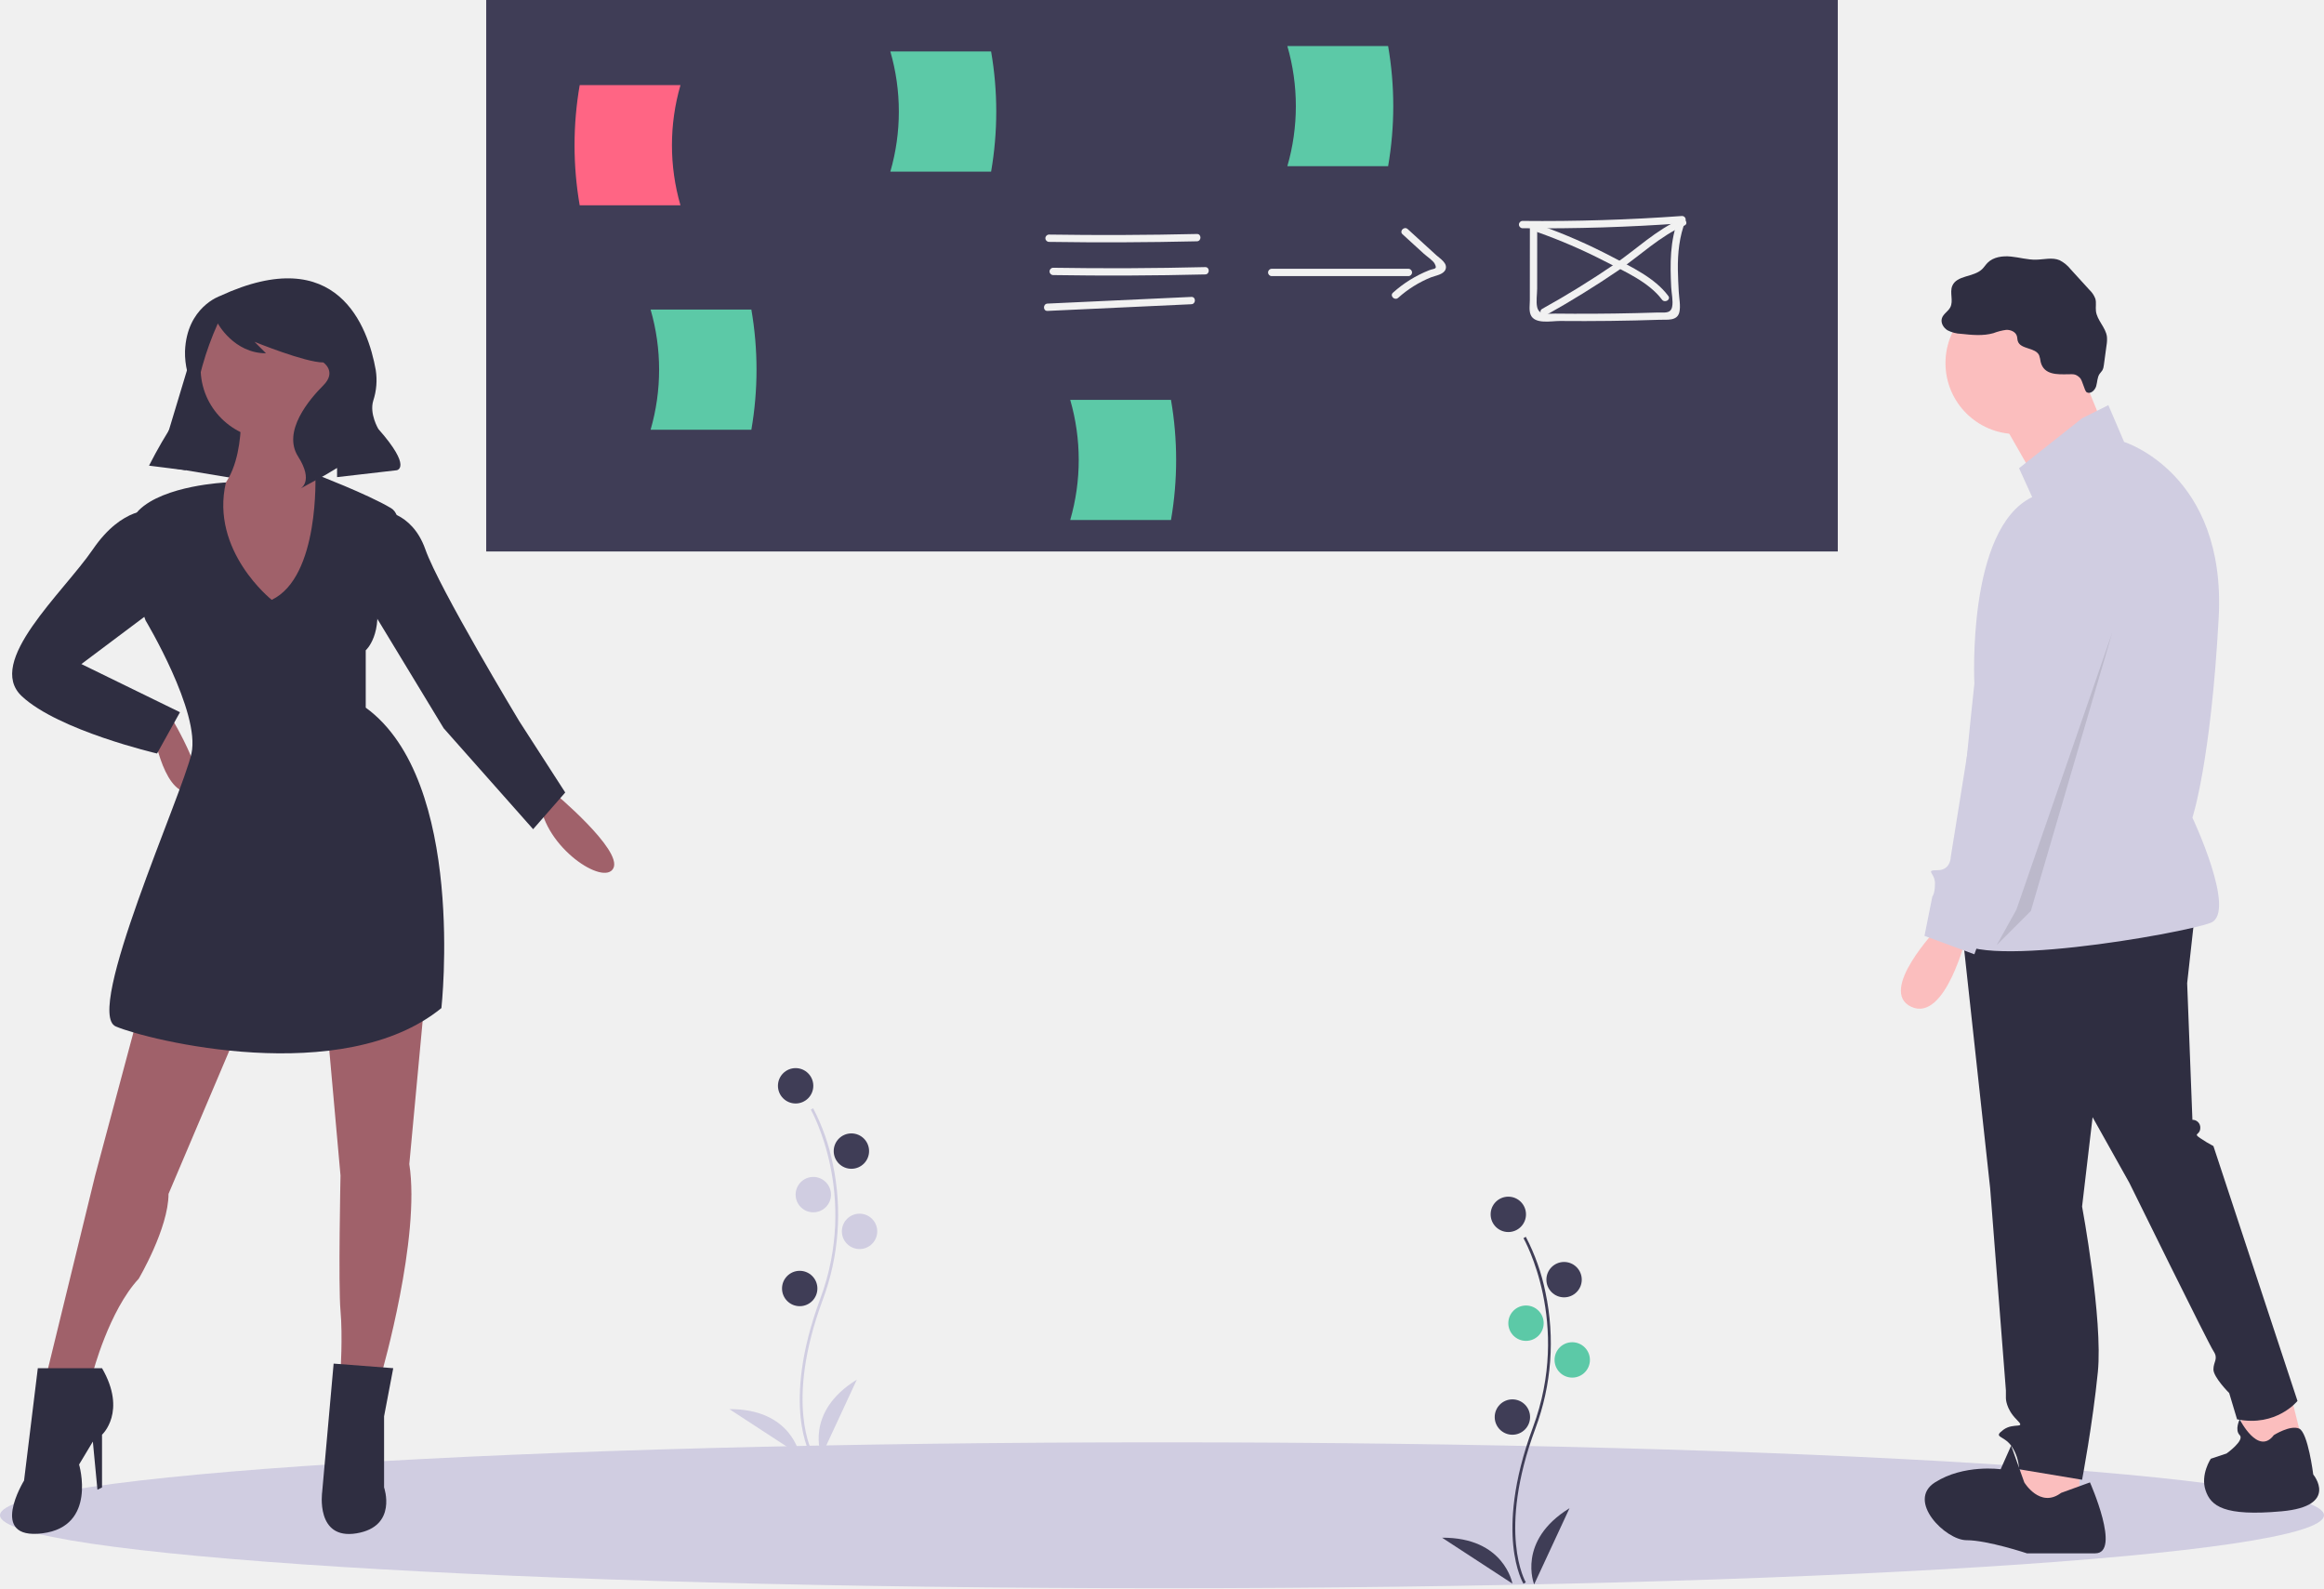
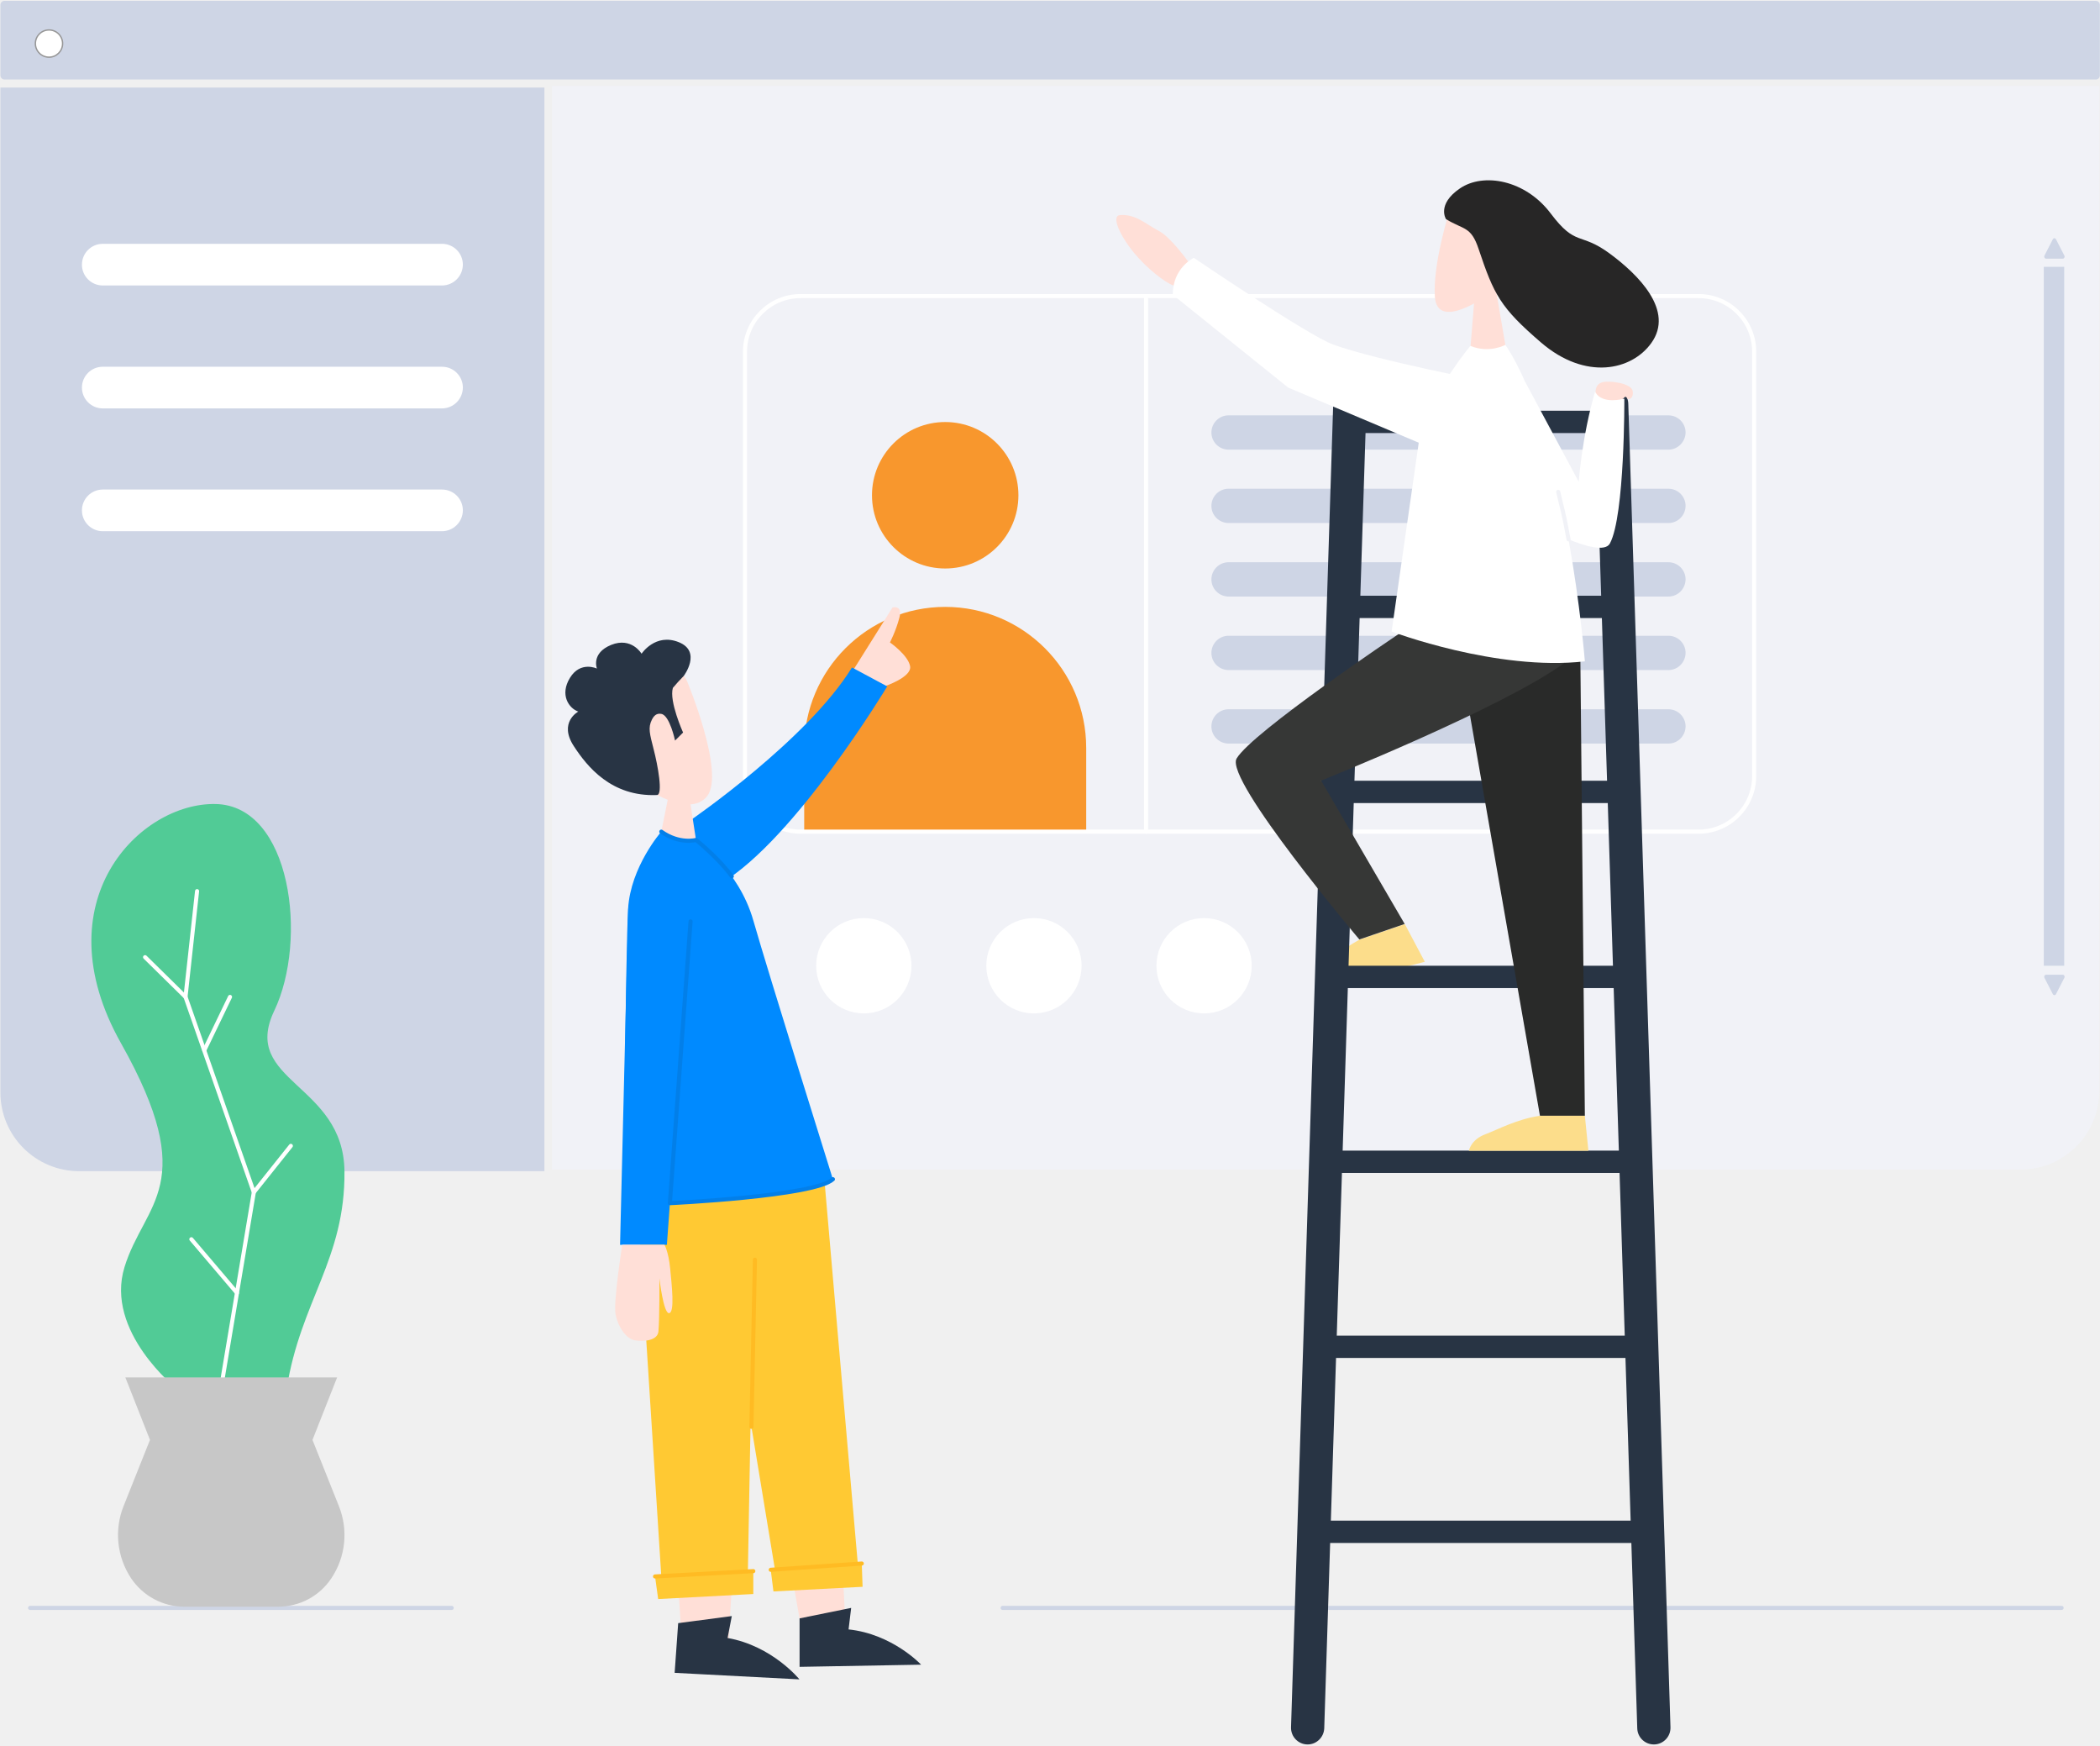
- <svg xmlns="http://www.w3.org/2000/svg" id="bcc9b610-7a91-4b40-ac6c-fb3fc22936db" data-name="Layer 1" width="894.134" height="610.926" viewBox="0 0 894.134 610.926">
-   <ellipse cx="447.067" cy="582.865" rx="447.067" ry="28.061" fill="#d0cde1" />
-   <rect x="187.067" width="520" height="212.13" fill="#3f3d56" />
-   <path d="M414.735,223.508H375.966a135.595,135.595,0,0,1,0-46.224h38.769A83.173,83.173,0,0,0,414.735,223.508Z" transform="translate(-152.9331 -144.5368)" fill="#ff6584" />
-   <path d="M495.481,210.56h38.769a135.595,135.595,0,0,0,0-46.224H495.481A83.173,83.173,0,0,1,495.481,210.56Z" transform="translate(-152.9331 -144.5368)" fill="#5cc9a7" />
-   <path d="M738.684,232.329q30.729.323,61.395-1.898l-1.358-1.782c-3.346,8.48-3.254,17.417-2.811,26.387.111,2.247.816,5.278.36,7.504-.574,2.799-3.086,2.13-5.586,2.211q-8.257.267-16.518.384-7.802.11-15.605.087-3.672-.012-7.343-.052c-2.874-.032-6.142.803-6.884-2.527-.475-2.133.003-4.938.005-7.131l.005-8.022.011-16.045a1.409,1.409,0,0,0-2.816,0l-.013,19.61-.006,8.914c-.001,1.771-.369,3.91.292,5.59,1.521,3.866,8.092,2.416,11.242,2.445q9.638.089,19.276-.029,9.638-.117,19.271-.438c2.767-.092,6.595.537,7.435-2.875.588-2.392-.098-5.512-.223-7.953-.143-2.786-.297-5.573-.335-8.362-.087-6.515.551-12.853,2.957-18.949a1.414,1.414,0,0,0-1.358-1.782q-30.651,2.22-61.395,1.898a1.409,1.409,0,0,0,0,2.816Z" transform="translate(-152.9331 -144.5368)" fill="#f1f1f1" />
-   <path d="M744.523,233.859a206.615,206.615,0,0,1,25.59,11.051c7.421,3.835,17.136,8.025,22.244,14.879,1.07,1.437,3.516.034,2.431-1.421-5.215-7-14.194-11.118-21.736-15.097a211.575,211.575,0,0,0-27.781-12.127c-1.71-.609-2.446,2.111-.749,2.715Z" transform="translate(-152.9331 -144.5368)" fill="#f1f1f1" />
-   <path d="M799.601,228.844c-9.305,3.979-17.189,11.646-25.504,17.326q-13.502,9.223-27.807,17.167c-1.582.884-.164,3.317,1.421,2.431q14.275-7.971,27.807-17.167c8.314-5.679,16.201-13.348,25.504-17.326,1.661-.71.228-3.137-1.421-2.431Z" transform="translate(-152.9331 -144.5368)" fill="#f1f1f1" />
-   <path d="M556.492,237.583q28.472.433,56.943-.227c1.809-.042,1.816-2.858,0-2.816q-28.468.66-56.943.227a1.409,1.409,0,0,0,0,2.816Z" transform="translate(-152.9331 -144.5368)" fill="#f1f1f1" />
-   <path d="M558.088,250.35q29.27.467,58.539-.251c1.809-.044,1.816-2.86,0-2.816q-29.265.718-58.539.251a1.409,1.409,0,0,0,0,2.816Z" transform="translate(-152.9331 -144.5368)" fill="#f1f1f1" />
-   <path d="M555.952,264.134l55.346-2.57c1.804-.084,1.815-2.9,0-2.816l-55.346,2.57c-1.804.084-1.815,2.9,0,2.816Z" transform="translate(-152.9331 -144.5368)" fill="#f1f1f1" />
-   <path d="M642.164,250.746h52.681a1.409,1.409,0,0,0,0-2.816H642.164a1.409,1.409,0,0,0,0,2.816Z" transform="translate(-152.9331 -144.5368)" fill="#f1f1f1" />
-   <path d="M692.538,234.647l8.231,7.513c.941.859,3.53,2.633,4.115,3.756,1.209,2.323-.09,1.793-2.162,2.598a46.331,46.331,0,0,0-13.858,8.605c-1.362,1.2.636,3.186,1.991,1.991a43.02,43.02,0,0,1,12.615-7.881c1.66-.657,4.811-1.042,5.6-3.019.966-2.421-2.11-4.207-3.567-5.537l-10.974-10.017c-1.336-1.22-3.333.766-1.991,1.991Z" transform="translate(-152.9331 -144.5368)" fill="#f1f1f1" />
-   <path d="M564.688,344.57h38.769a135.595,135.595,0,0,0,0-46.224H564.688A83.173,83.173,0,0,1,564.688,344.57Z" transform="translate(-152.9331 -144.5368)" fill="#5cc9a7" />
-   <path d="M403.244,309.841h38.769a135.595,135.595,0,0,0,0-46.224H403.244A83.173,83.173,0,0,1,403.244,309.841Z" transform="translate(-152.9331 -144.5368)" fill="#5cc9a7" />
-   <path d="M648.226,208.469h38.769a135.595,135.595,0,0,0,0-46.224H648.226A83.173,83.173,0,0,1,648.226,208.469Z" transform="translate(-152.9331 -144.5368)" fill="#5cc9a7" />
-   <polygon points="880.902 534.848 885.955 555.062 863.721 561.126 861.699 539.902 880.902 534.848" fill="#fbbebe" />
-   <polygon points="800.048 560.115 800.048 579.318 777.813 583.361 773.771 573.254 781.856 556.072 800.048 560.115" fill="#fbbebe" />
-   <path d="M997.451,495.443l-3.032,27.288,2.021,52.555a2.97,2.97,0,0,1,3.032,3.032c0,3.032-3.032,2.021,0,4.043a52.507,52.507,0,0,0,5.053,3.032l32.342,98.035s-8.085,10.107-23.245,7.075l-3.032-10.107s-6.064-6.064-6.064-9.096,2.021-4.043,0-7.075S972.184,599.542,972.184,599.542l-14.149-25.267-4.043,34.363s8.085,43.459,6.064,63.672-6.064,41.438-6.064,41.438l-24.256-4.043a16.875,16.875,0,0,0-3.032-9.096c-3.032-4.043-7.075-3.032-3.032-6.064s9.096,0,5.053-4.043-4.043-8.085-4.043-8.085v-3.032l-6.064-77.822-11.117-102.078Z" transform="translate(-152.9331 -144.5368)" fill="#2f2e41" />
-   <circle cx="775.792" cy="139.675" r="27.288" fill="#fbbebe" />
-   <polygon points="799.543 140.18 810.66 167.469 784.383 186.671 768.212 158.373 799.543 140.18" fill="#fbbebe" />
-   <path d="M953.992,305.436l10.107-5.053,6.064,14.149s39.416,12.128,36.384,67.715-10.107,76.811-10.107,76.811,17.181,36.384,7.075,40.427-96.014,19.203-98.035,5.053,7.075-97.025,7.075-97.025-3.032-59.63,22.235-71.758l-5.053-11.117Z" transform="translate(-152.9331 -144.5368)" fill="#d0cde1" />
-   <path d="M898.405,501.507s-23.245,24.256-10.107,30.32,21.224-27.288,21.224-27.288Z" transform="translate(-152.9331 -144.5368)" fill="#fbbebe" />
-   <path d="M945.907,718.801l11.117-4.043s12.128,27.288,2.021,27.288h-26.277s-15.16-5.053-23.245-5.053-23.245-15.16-12.128-22.235,25.267-5.053,25.267-5.053l4.043-9.096,5.053,14.149S937.821,724.865,945.907,718.801Z" transform="translate(-152.9331 -144.5368)" fill="#2f2e41" />
-   <path d="M1027.771,696.567s6.329-3.994,9.734-2.502,5.426,17.662,5.426,17.662,10.107,12.128-12.128,14.149-27.288-2.021-29.31-8.085,2.021-12.128,2.021-12.128l6.064-2.021s7.075-5.053,5.053-7.075,0-6.064,0-6.064S1021.707,704.652,1027.771,696.567Z" transform="translate(-152.9331 -144.5368)" fill="#2f2e41" />
-   <path d="M938.059,283.775a13.392,13.392,0,0,0-.594-2.597c-1.467-3.077-7.189-2.179-8.209-5.431-.2-.637-.158-1.329-.353-1.967-.499-1.626-2.411-2.433-4.111-2.355a22.206,22.206,0,0,0-4.927,1.269c-3.998,1.135-8.252.702-12.384.259a12.46,12.46,0,0,1-5.287-1.376c-1.565-.963-2.692-2.901-2.123-4.647.546-1.675,2.379-2.595,3.203-4.152,1.309-2.472-.291-5.666.771-8.254,1.703-4.152,8.147-3.318,11.421-6.387.795-.745,1.367-1.697,2.129-2.476,2.26-2.31,5.829-2.757,9.045-2.438s6.376,1.263,9.607,1.206c3.064-.054,6.276-.987,9.1.205a12.978,12.978,0,0,1,4.274,3.511l7.242,7.942a8.926,8.926,0,0,1,2.238,3.372c.436,1.522.035,3.156.221,4.728.424,3.585,3.78,6.293,4.233,9.875a12.841,12.841,0,0,1-.16,3.326l-1.014,7.479a5.566,5.566,0,0,1-.572,2.096c-.295.504-.741.902-1.073,1.382-.938,1.356-.852,3.149-1.318,4.731-.466,1.581-2.137,3.147-3.599,2.384-.954-.497-1.584-4.61-2.743-5.678-1.614-1.487-2.456-1.304-4.448-1.279C944.639,288.553,939.335,288.895,938.059,283.775Z" transform="translate(-152.9331 -144.5368)" fill="#2f2e41" />
-   <path d="M942.874,342.831s30.32,12.128,21.224,39.416-33.352,111.174-33.352,111.174L916.597,500.496l-4.043,11.117-19.203-7.075,3.032-15.16s1.011-1.011,1.011-5.053-4.043-5.053,1.011-5.053,5.053-5.053,5.053-5.053L921.65,361.023S921.65,341.82,942.874,342.831Z" transform="translate(-152.9331 -144.5368)" fill="#d0cde1" />
-   <polygon points="812.682 243.269 781.351 350.4 768.212 363.539 775.792 349.895 812.682 243.269" opacity="0.1" />
-   <polygon points="60.867 179.123 92.628 184.417 103.215 134.128 77.63 123.541 60.867 179.123" fill="#2f2e41" />
-   <circle cx="104.539" cy="141.628" r="27.35" fill="#a0616a" />
-   <path d="M245.561,301.604s2.647,33.526-17.645,36.173,17.645,62.64,27.35,61.758,27.35-65.287,27.35-65.287-22.939-15.881-14.998-29.997Z" transform="translate(-152.9331 -144.5368)" fill="#a0616a" />
-   <path d="M211.595,423.796s3.529,25.585,14.116,25.585-7.058-29.114-7.058-29.114Z" transform="translate(-152.9331 -144.5368)" fill="#a0616a" />
-   <path d="M365.99,449.382s26.468,22.056,22.939,29.114-26.468-7.94-28.232-25.585Z" transform="translate(-152.9331 -144.5368)" fill="#a0616a" />
-   <path d="M206.301,534.079l-16.763,62.64L171.011,672.593h17.645s6.176-23.821,17.645-36.173c0,0,11.469-19.41,11.469-32.644l27.35-64.405Z" transform="translate(-152.9331 -144.5368)" fill="#a0616a" />
-   <path d="M278.646,537.608l5.294,59.111s-.882,42.348,0,52.053,0,23.821,0,23.821h15.881s14.998-52.053,10.587-80.285l6.176-66.169Z" transform="translate(-152.9331 -144.5368)" fill="#a0616a" />
-   <path d="M257.472,375.272s-23.77-18.837-17.62-45.15c0,0-23.846,1.037-33.551,10.742s2.647,42.348,2.647,42.348,21.174,35.29,17.645,51.171-41.466,99.695-29.114,104.989,87.343,23.821,125.281-7.058c0,0,9.705-87.343-29.114-115.576V394.682s7.058-6.176,3.529-22.056c0,0,14.998-27.35,6.176-32.644s-29.089-13.051-29.089-13.051S275.999,366.45,257.472,375.272Z" transform="translate(-152.9331 -144.5368)" fill="#2f2e41" />
-   <path d="M211.595,340.864s-11.469-1.765-22.939,14.998-41.466,43.231-27.35,56.464S213.359,434.384,213.359,434.384l8.823-15.881-37.937-18.527,31.761-23.821Z" transform="translate(-152.9331 -144.5368)" fill="#2f2e41" />
-   <path d="M298.938,340.864s12.352,0,17.645,14.998,36.173,66.169,36.173,66.169l17.645,27.35L358.049,463.498l-34.408-38.819L290.998,370.861Z" transform="translate(-152.9331 -144.5368)" fill="#2f2e41" />
-   <path d="M192.185,670.828h-24.703l-5.294,43.231S148.072,736.998,169.246,734.351s14.116-26.468,14.116-26.468l5.294-8.823,1.765,18.527,1.765-.882V696.414S201.89,687.591,192.185,670.828Z" transform="translate(-152.9331 -144.5368)" fill="#2f2e41" />
-   <path d="M304.232,670.828,281.293,669.064l-4.411,49.406s-2.647,18.527,13.234,15.881,10.587-17.645,10.587-17.645v-27.35Z" transform="translate(-152.9331 -144.5368)" fill="#2f2e41" />
-   <path d="M237.621,258.373s-12.853,4.284-13.506,21.204a30.011,30.011,0,0,0,.892,8.034c.724,3.067,1.189,9.667-4.42,18.291a181.062,181.062,0,0,0-10.276,17.677l-.04.08,14.116,1.765,3.002-23.398a116.515,116.515,0,0,1,9.252-32.848l.098-.218s6.176,11.469,18.527,11.469l-4.411-4.411s19.41,7.94,26.468,7.94c0,0,5.294,3.529,0,8.823s-15.881,17.645-9.705,27.35.882,12.352.882,12.352l9.705-5.294,4.411-2.647v3.529l22.939-2.647s6.176-.882-7.058-15.881c0,0-3.495-5.824-1.966-10.848a25.339,25.339,0,0,0,.963-11.85C294.53,270.307,282.898,237.424,237.621,258.373Z" transform="translate(-152.9331 -144.5368)" fill="#2f2e41" />
-   <path d="M739.073,753.742c-.12-.196-2.952-4.924-3.933-14.742-.9-9.008-.321-24.19,7.553-45.369,14.917-40.122-3.438-72.495-3.625-72.817l.906-.525a80.36,80.36,0,0,1,7.582,21.478,93.703,93.703,0,0,1-3.881,52.229c-14.892,40.053-3.821,59.014-3.707,59.202Z" transform="translate(-152.9331 -144.5368)" fill="#3f3d56" />
-   <circle cx="580.307" cy="467.118" r="6.803" fill="#3f3d56" />
-   <circle cx="601.763" cy="492.236" r="6.803" fill="#3f3d56" />
-   <circle cx="587.11" cy="508.982" r="6.803" fill="#5cc9a7" />
-   <circle cx="604.902" cy="523.111" r="6.803" fill="#5cc9a7" />
-   <circle cx="581.877" cy="545.09" r="6.803" fill="#3f3d56" />
-   <path d="M743.183,753.992s-6.803-16.746,13.606-29.305Z" transform="translate(-152.9331 -144.5368)" fill="#3f3d56" />
-   <path d="M734.816,753.689s-3.096-17.808-27.059-17.655Z" transform="translate(-152.9331 -144.5368)" fill="#3f3d56" />
-   <path d="M464.875,704.29c-.12-.196-2.952-4.924-3.933-14.742-.9-9.008-.321-24.19,7.553-45.369,14.917-40.122-3.438-72.495-3.625-72.817l.906-.525a80.36,80.36,0,0,1,7.582,21.478,93.703,93.703,0,0,1-3.881,52.229c-14.892,40.053-3.821,59.014-3.707,59.202Z" transform="translate(-152.9331 -144.5368)" fill="#d0cde1" />
-   <circle cx="306.109" cy="417.666" r="6.803" fill="#3f3d56" />
-   <circle cx="327.565" cy="442.784" r="6.803" fill="#3f3d56" />
-   <circle cx="312.912" cy="459.53" r="6.803" fill="#d0cde1" />
-   <circle cx="330.705" cy="473.659" r="6.803" fill="#d0cde1" />
-   <circle cx="307.679" cy="495.638" r="6.803" fill="#3f3d56" />
-   <path d="M468.985,704.54s-6.803-16.746,13.606-29.305Z" transform="translate(-152.9331 -144.5368)" fill="#d0cde1" />
-   <path d="M460.619,704.237s-3.096-17.808-27.059-17.655Z" transform="translate(-152.9331 -144.5368)" fill="#d0cde1" />
+ <svg xmlns="http://www.w3.org/2000/svg" width="1543px" height="1282px" viewBox="0 0 1543 1282" version="1.1">
+   <g id="Page-1" stroke="none" stroke-width="1" fill="none" fill-rule="evenodd">
+     <g id="design-team-(1)">
+       <rect id="Rectangle" fill="#CED5E5" fill-rule="nonzero" x="0.3" y="0.6" width="1542.6" height="57.8" rx="3" />
+       <path d="M405.6,63.1 L405.6,859.1 L1484.7,859.1 C1516.6,859.1 1542.5,833.2 1542.5,801.3 L1542.5,63.1 L405.6,63.1 Z" id="Path" fill="#F1F2F7" fill-rule="nonzero" />
+       <path d="M0.3,64.4 L0.3,802.5 L0.3,802.5 C0.3,834.4 26.2,860.3 58.1,860.3 L400,860.3 L400,64.3 L0.3,64.3 L0.3,64.4 Z" id="Path" fill="#CED5E5" fill-rule="nonzero" />
+       <g id="Group" transform="translate(590, 310)" fill="#F8972D" fill-rule="nonzero">
+         <path d="M104.5,135.8 L104.5,135.8 C161.7,135.8 208.1,182.2 208.1,239.4 L208.1,300.8 L0.9,300.8 L0.9,239.4 C0.9,182.2 47.3,135.8 104.5,135.8 Z" id="Path" />
+         <circle id="Oval" cx="104.5" cy="53.8" r="53.8" />
+       </g>
+       <path d="M1248.1,610.9 L588.2,610.9 C565.7,610.9 547.4,592.6 547.4,570.1 L547.4,258.3 C547.4,235.8 565.7,217.5 588.2,217.5 L1248.1,217.5 C1270.6,217.5 1288.9,235.8 1288.9,258.3 L1288.9,570 C1288.9,592.6 1270.6,610.9 1248.1,610.9 Z" id="Path" stroke="#FFFFFF" stroke-width="3" stroke-linecap="round" stroke-linejoin="round" />
+       <line x1="22.1" y1="1181.1" x2="331.9" y2="1181.1" id="Path" stroke="#CED5E5" stroke-width="3" stroke-linecap="round" stroke-linejoin="round" />
+       <line x1="736.7" y1="1181.1" x2="1514.8" y2="1181.1" id="Path" stroke="#CED5E5" stroke-width="3" stroke-linecap="round" stroke-linejoin="round" />
+       <polygon id="Path" fill="#FFDFD7" fill-rule="nonzero" points="537.1 902.6 588.9 1197 621 1189.8 605.9 884.4" />
+       <path d="M627,492.1 L655.8,446.2 C655.8,446.2 663.5,444.1 660.8,453.9 C658.2,463.7 653.9,471.9 653.9,471.9 C653.9,471.9 667.1,481.1 668.7,489.3 C670.3,497.5 649.5,504.3 649.5,504.3 L627,492.1 Z" id="Path" fill="#FFDFD7" fill-rule="nonzero" />
+       <path d="M507.8,602.2 C507.8,602.2 593.2,543.6 626,490.3 L651.9,504.2 C651.9,504.2 584.7,615.9 530.1,648.7 L505,621.6 L507.8,602.2 Z" id="Path" fill="#008AFF" fill-rule="nonzero" />
+       <path d="M130.1,1020.3 C130.1,1020.3 76.8,978.3 91.5,930.7 C106.2,883.1 147.6,870.6 88.9,766.3 C30.2,662 102.8,589.4 158.4,590.6 C214,591.7 226.4,690.4 201.5,742.5 C176.6,794.6 252.5,795.8 253.1,860.4 C253.7,925 220.8,955.6 210.6,1020.3 L130.1,1020.3 L130.1,1020.3 Z" id="Path" fill="#51CB96" fill-rule="nonzero" />
+       <path d="M1225.9,330.3 L902.7,330.3 C895.8,330.3 890.1,324.7 890.1,317.7 L890.1,317.7 C890.1,310.8 895.7,305.1 902.7,305.1 L1225.9,305.1 C1232.8,305.1 1238.5,310.7 1238.5,317.7 L1238.5,317.7 C1238.4,324.6 1232.8,330.3 1225.9,330.3 Z" id="Path" fill="#CED5E5" fill-rule="nonzero" />
+       <path d="M1225.9,384.2 L902.7,384.2 C895.8,384.2 890.1,378.6 890.1,371.6 L890.1,371.6 C890.1,364.7 895.7,359 902.7,359 L1225.9,359 C1232.8,359 1238.5,364.6 1238.5,371.6 L1238.5,371.6 C1238.4,378.6 1232.8,384.2 1225.9,384.2 Z" id="Path" fill="#CED5E5" fill-rule="nonzero" />
+       <path d="M1225.9,438.2 L902.7,438.2 C895.8,438.2 890.1,432.6 890.1,425.6 L890.1,425.6 C890.1,418.7 895.7,413 902.7,413 L1225.9,413 C1232.8,413 1238.5,418.6 1238.5,425.6 L1238.5,425.6 C1238.4,432.6 1232.8,438.2 1225.9,438.2 Z" id="Path" fill="#CED5E5" fill-rule="nonzero" />
+       <path d="M1225.9,492.2 L902.7,492.2 C895.8,492.2 890.1,486.6 890.1,479.6 L890.1,479.6 C890.1,472.7 895.7,467 902.7,467 L1225.9,467 C1232.8,467 1238.5,472.6 1238.5,479.6 L1238.5,479.6 C1238.4,486.6 1232.8,492.2 1225.9,492.2 Z" id="Path" fill="#CED5E5" fill-rule="nonzero" />
+       <path d="M1225.9,546.2 L902.7,546.2 C895.8,546.2 890.1,540.6 890.1,533.6 L890.1,533.6 C890.1,526.7 895.7,521 902.7,521 L1225.9,521 C1232.8,521 1238.5,526.6 1238.5,533.6 L1238.5,533.6 C1238.4,540.6 1232.8,546.2 1225.9,546.2 Z" id="Path" fill="#CED5E5" fill-rule="nonzero" />
+       <path d="M967.1,727 C967.1,727 964.3,718.2 971.6,711.1 C978.9,703.9 985.4,697.7 998.9,690.2 L1032.2,678.8 L1046.9,706.5 L967.1,727 Z" id="Path" fill="#FCDD8B" fill-rule="nonzero" />
+       <g id="Group" transform="translate(948, 284)" fill="#283444" fill-rule="nonzero">
+         <path d="M12.8,997.4 L12.8,997.4 C5.9,997.4 0.4,991.7 0.6,984.8 L31.6,12.5 C31.8,5.9 37.2,0.7 43.8,0.7 L43.8,0.7 C50.7,0.7 56.2,6.4 56,13.3 L25,985.6 C24.7,992.2 19.3,997.4 12.8,997.4 Z" id="Path" />
+         <path d="M267.2,997.4 L267.2,997.4 C274.1,997.4 279.6,991.7 279.4,984.8 L248.4,12.5 C248.2,5.9 242.8,0.7 236.2,0.7 L236.2,0.7 C229.3,0.7 223.8,6.4 224,13.3 L255,985.6 C255.2,992.2 260.6,997.4 267.2,997.4 Z" id="Path" />
+         <rect id="Rectangle" x="44.4" y="17.7" width="190.5" height="16.4" />
+         <rect id="Rectangle" x="40.8" y="153.6" width="197.7" height="16.4" />
+         <rect id="Rectangle" x="33.8" y="289.5" width="211.7" height="16.4" />
+         <rect id="Rectangle" x="32.5" y="425.4" width="214.3" height="16.4" />
+         <rect id="Rectangle" x="26.1" y="561.2" width="227.1" height="16.4" />
+         <rect id="Rectangle" x="22.3" y="697.1" width="234.7" height="16.4" />
+         <rect id="Rectangle" x="17.4" y="833" width="244.5" height="16.4" />
+       </g>
+       <polygon id="Path" fill="#FFC933" fill-rule="nonzero" points="606 869.7 630.4 1150.1 569.6 1154.1 524.4 880" />
+       <polygon id="Path" fill="#FFDFD7" fill-rule="nonzero" points="481.3 906.7 501.5 1213.3 535.1 1209.5 553.5 895.8" />
+       <polygon id="Path" fill="#FFC933" fill-rule="nonzero" points="468.5 884.7 485.9 1158 549.5 1155.2 554.7 867.1" />
+       <polygon id="Path" fill="#FFC933" fill-rule="nonzero" points="481.3 1158 553.5 1154.1 553.5 1170.9 483.6 1174.6" />
+       <path d="M498.3,1192.3 L495.7,1228.8 L587.4,1233.6 C587.4,1233.6 567.5,1209 534.6,1203.2 L537.7,1187.1 L498.3,1192.3 Z" id="Path" fill="#283444" fill-rule="nonzero" />
+       <path d="M485.9,610.9 C485.9,610.9 463.3,636.6 461.5,667.6 C459.7,698.6 458.1,885.5 458.1,885.5 C458.1,885.5 597.4,880.9 612,866.3 C612,866.3 564.4,714.3 553.5,676.1 C542.6,637.9 511.4,617 511.4,617 L485.9,610.9 Z" id="Path" fill="#008AFF" fill-rule="nonzero" />
+       <path d="M490.6,587.6 L485.9,610.9 C485.9,610.9 494.8,618.6 511.4,617 L507.4,591 C507.4,590.9 501.4,580.9 490.6,587.6 Z" id="Path" fill="#FFDFD7" fill-rule="nonzero" />
+       <path d="M505,500.8 C505,500.8 532.9,567.8 519.6,584.8 C506.2,601.9 472.3,577.6 472.3,577.6 C472.3,577.6 422.5,549.7 428.6,515.7 C434.7,481.7 497,479.2 505,500.8 Z" id="Path" fill="#FFDFD7" fill-rule="nonzero" />
+       <polygon id="Path" fill="#FFC933" fill-rule="nonzero" points="566.3 1153.1 633.2 1148.5 633.8 1165.6 568.3 1169" />
+       <path d="M587.5,1188.8 L587.5,1224.4 L676.8,1222.8 C676.8,1222.8 655.8,1200.3 623.5,1196.9 L625.4,1181.1 L587.5,1188.8 Z" id="Path" fill="#283444" fill-rule="nonzero" />
+       <path d="M502.4,496.5 C502.4,496.5 515.9,478.6 498.7,471.7 C481.5,464.8 471.4,480.2 471.4,480.2 C471.4,480.2 464.1,467.7 449.1,473.7 C434.1,479.8 438.6,491.1 438.6,491.1 C438.6,491.1 426.5,485.3 418.8,497.9 C411.1,510.4 418,520.3 424.9,522.7 C424.9,522.7 410.1,530.6 421.7,548.2 C431.3,562.9 449.1,585.4 482.7,584 C487.3,583.8 483.3,562 480.3,550.5 C477.4,539 476,534.6 479,528.6 C481.1,524.4 483.6,524 485.9,524.4 C492.1,525.4 496,544 496,544 L501.9,538.1 C501.9,538.1 491.5,515.1 494.4,505.3 C496.7,502.5 499.4,499.6 502.4,496.5 Z" id="Path" fill="#283444" fill-rule="nonzero" />
+       <polygon id="Path" fill="#008AFF" fill-rule="nonzero" points="507.4 676.8 490 914.4 455.6 914.4 461.6 667.5" />
+       <path d="M457.2,914.4 C457.2,914.4 450.5,956.7 452.3,965.6 C454.1,974.5 460,983.6 466.7,984.6 C473.4,985.6 483.2,984.7 483.8,978 C484.7,967.7 484.5,939 484.5,939 C484.5,939 487.5,965 491.6,964.6 C495.9,964.2 493.6,944.1 492.4,931.7 C491.2,919.4 488.2,914.3 488.2,914.3 L457.2,914.3 L457.2,914.4 Z" id="Path" fill="#FFDFD7" fill-rule="nonzero" />
+       <path d="M507.4,676.8 L492.2,883.8 C492.2,883.8 598.4,878.8 612,866.2" id="Path" stroke="#027FE9" stroke-width="3" stroke-linecap="round" stroke-linejoin="round" />
+       <path d="M537.7,643.7 C537.7,643.7 529.2,631.5 511.4,617 C511.4,617 499.3,620.4 485.9,610.9" id="Path" stroke="#027FE9" stroke-width="3" stroke-linecap="round" stroke-linejoin="round" />
+       <line x1="552.1" y1="1048.1" x2="554.7" y2="925.3" id="Path" stroke="#FFBB23" stroke-width="3" stroke-linecap="round" stroke-linejoin="round" />
+       <line x1="481.3" y1="1158" x2="553.5" y2="1154.1" id="Path" stroke="#FFBB23" stroke-width="3" stroke-linecap="round" stroke-linejoin="round" />
+       <line x1="566.3" y1="1153.1" x2="633.2" y2="1148.5" id="Path" stroke="#FFBB23" stroke-width="3" stroke-linecap="round" stroke-linejoin="round" />
+       <polyline id="Path" stroke="#FFFFFF" stroke-width="3" stroke-linecap="round" stroke-linejoin="round" points="163.6 1012.5 186.5 875.8 136.3 732.3 144.8 654.6" />
+       <line x1="174.1" y1="949.7" x2="140.6" y2="910.3" id="Path" stroke="#FFFFFF" stroke-width="3" stroke-linecap="round" stroke-linejoin="round" />
+       <line x1="186.5" y1="875.8" x2="213.7" y2="841.7" id="Path" stroke="#FFFFFF" stroke-width="3" stroke-linecap="round" stroke-linejoin="round" />
+       <line x1="136.3" y1="732.3" x2="106.6" y2="703.1" id="Path" stroke="#FFFFFF" stroke-width="3" stroke-linecap="round" stroke-linejoin="round" />
+       <path d="M229.6,1057.7 L247.7,1011.8 L92.1,1011.8 L110.2,1057.7 L90.8,1106.3 C83.8,1123.8 85.9,1143.6 96.3,1159.3 L96.3,1159.3 C105,1172.3 119.6,1180.2 135.3,1180.2 L204.5,1180.2 C220.2,1180.2 234.8,1172.4 243.5,1159.3 L243.5,1159.3 C254,1143.6 256,1123.8 249,1106.3 L229.6,1057.7 Z" id="Path" fill="#C7C7C7" fill-rule="nonzero" />
+       <line x1="150.1" y1="771.5" x2="169" y2="732.3" id="Path" stroke="#FFFFFF" stroke-width="3" stroke-linecap="round" stroke-linejoin="round" />
+       <circle id="Oval" fill="#FFFFFF" fill-rule="nonzero" cx="634.7" cy="709.4" r="35" />
+       <circle id="Oval" fill="#FFFFFF" fill-rule="nonzero" cx="759.7" cy="709.4" r="35" />
+       <circle id="Oval" fill="#FFFFFF" fill-rule="nonzero" cx="884.7" cy="709.4" r="35" />
+       <rect id="Rectangle" fill="#CED5E5" fill-rule="nonzero" x="1501.7" y="196" width="15" height="513.4" />
+       <g id="Group" transform="translate(1502, 175)" fill="#CED5E5" fill-rule="nonzero">
+         <path d="M6.344,0.755 L0.181,12.77 C-0.333,13.777 0.309,15 1.336,15 L13.664,15 C14.691,15 15.333,13.777 14.819,12.77 L8.656,0.755 C8.142,-0.252 6.858,-0.252 6.344,0.755 Z" id="Path" />
+         <path d="M8.656,555.245 L14.819,543.23 C15.333,542.223 14.691,541 13.664,541 L1.336,541 C0.309,541 -0.333,542.223 0.181,543.23 L6.344,555.245 C6.858,556.252 8.142,556.252 8.656,555.245 Z" id="Path" />
+       </g>
+       <path d="M873,192.1 C873,192.1 860.1,174.1 851.6,169.7 C841.8,164.6 834.5,157.1 822.9,158 C816.5,158.5 822.3,172.4 833.3,185.8 C842.4,196.8 855.6,207.4 862.4,209.8 C877.3,214.9 873,192.1 873,192.1 Z" id="Path" fill="#FFDFD7" fill-rule="nonzero" />
+       <polygon id="Path" fill="#292A29" fill-rule="nonzero" points="1161.2 484.5 1164.5 819.6 1131.5 819.6 1077.1 508.3 1153.8 480.6" />
+       <path d="M1079.3,845.2 C1079.3,845.2 1080.8,837.2 1091.1,833.3 C1101.3,829.4 1114.7,822 1131.6,819.6 L1164.5,819.6 L1167.1,845.3 L1079.3,845.3 L1079.3,845.2 Z" id="Path" fill="#FCDD8B" fill-rule="nonzero" />
+       <path d="M1027.7,465.7 C1027.7,465.7 919.9,537.9 908.6,557.2 C899.5,572.7 998.8,690.1 998.8,690.1 L1032.1,678.7 L970.7,573.4 C970.7,573.4 1105,519.7 1149.8,486.7 L1027.7,465.7 Z" id="Path" fill="#363736" fill-rule="nonzero" />
+       <path d="M1064.9,155.3 C1064.9,155.3 1052.6,194 1054.3,218.2 C1056.1,242.4 1089.8,220 1100.8,211.2 C1111.9,202.4 1110.1,160.9 1110.1,160.9 C1110.1,160.9 1094.3,133.4 1064.9,155.3 Z" id="Path" fill="#FFDFD7" fill-rule="nonzero" />
+       <polygon id="Path" fill="#FFDFD7" fill-rule="nonzero" points="1083.3 220 1080.4 255.8 1096.4 258.5 1106.5 255.8 1098.2 207.3" />
+       <path d="M1062.5,161 C1062.5,161 1055.4,150.2 1072.7,138.4 C1090,126.6 1120.8,132.1 1139.4,156.8 C1158,181.5 1160.8,170.2 1182.4,186 C1204,201.8 1230.4,228.3 1213.3,252 C1198.9,272.1 1165,279.7 1132.3,251.6 C1102.3,225.8 1097.7,216.5 1086.4,182.8 C1080.8,166.1 1075.7,169 1062.5,161 Z" id="Path" fill="#272626" fill-rule="nonzero" />
+       <path d="M1043.9,315 L1022.5,463.9 C1022.5,463.9 1099.9,493.2 1164.5,485.8 C1164.5,485.8 1151.5,321.5 1106.1,253.3 C1106.1,253.3 1094.5,259.8 1080.4,254.1 C1080.4,254 1057.5,281.1 1043.9,315 Z" id="Path" fill="#FFFFFF" fill-rule="nonzero" />
+       <path d="M1093.5,280.4 C1093.5,280.4 1012.9,265 979.8,253.2 C961.4,246.6 877.2,189.4 877.2,189.4 C877.2,189.4 861.7,196.5 861.7,216.5 L946.5,284.7 L1064,334.3 L1087.1,307.3 L1093.5,280.4 Z" id="Path" fill="#FFFFFF" fill-rule="nonzero" />
+       <path d="M324.7,209.7 L75.5,209.7 C67.1,209.7 60.2,202.9 60.2,194.4 L60.2,194.4 C60.2,186 67,179.1 75.5,179.1 L324.8,179.1 C333.2,179.1 340.1,185.9 340.1,194.4 L340.1,194.4 C340,202.9 333.2,209.7 324.7,209.7 Z" id="Path" fill="#FFFFFF" fill-rule="nonzero" />
+       <path d="M324.7,300 L75.5,300 C67.1,300 60.2,293.2 60.2,284.7 L60.2,284.7 C60.2,276.3 67,269.4 75.5,269.4 L324.8,269.4 C333.2,269.4 340.1,276.2 340.1,284.7 L340.1,284.7 C340,293.2 333.2,300 324.7,300 Z" id="Path" fill="#FFFFFF" fill-rule="nonzero" />
+       <path d="M324.7,390.2 L75.5,390.2 C67.1,390.2 60.2,383.4 60.2,374.9 L60.2,374.9 C60.2,366.5 67,359.6 75.5,359.6 L324.8,359.6 C333.2,359.6 340.1,366.4 340.1,374.9 L340.1,374.9 C340,383.4 333.2,390.2 324.7,390.2 Z" id="Path" fill="#FFFFFF" fill-rule="nonzero" />
+       <line x1="842.1" y1="217.5" x2="842.1" y2="610.9" id="Path" stroke="#FFFFFF" stroke-width="3" stroke-linecap="round" stroke-linejoin="round" />
+       <path d="M1120.8,280.8 L1160,353.9 C1160,353.9 1162.4,320.2 1172,287.8 C1172,287.8 1174.2,290.3 1181.2,292 C1188.2,293.7 1193.5,292.9 1193.5,292.9 C1193.5,292.9 1193.9,378.7 1182.9,399.2 C1179.5,405.6 1164.5,401.1 1152.5,396.2 C1143.7,392.6 1136.4,388.7 1136.4,388.7 L1121.3,284.7 L1120.8,280.8 Z" id="Path" fill="#FFFFFF" fill-rule="nonzero" />
+       <path d="M1152.5,396.2 C1148.8,375.6 1147.8,374 1144.9,361.3" id="Path" stroke="#F1F2F7" stroke-width="3" stroke-linecap="round" stroke-linejoin="round" />
+       <path d="M1172.4,288.4 C1172.4,288.4 1171.7,282.6 1177,280.9 C1182.3,279.2 1198.6,281.5 1199.6,287.1 C1200.6,292.7 1196.5,294.4 1195.4,292.3 C1194.3,290.2 1192.6,293 1192.6,293 C1192.6,293 1177.6,297.1 1172.4,288.4 Z" id="Path" fill="#FFDFD7" fill-rule="nonzero" />
+     </g>
+     <circle id="Oval" stroke="#979797" fill="#FFFFFF" cx="36" cy="32" r="10" />
+   </g>
</svg>
